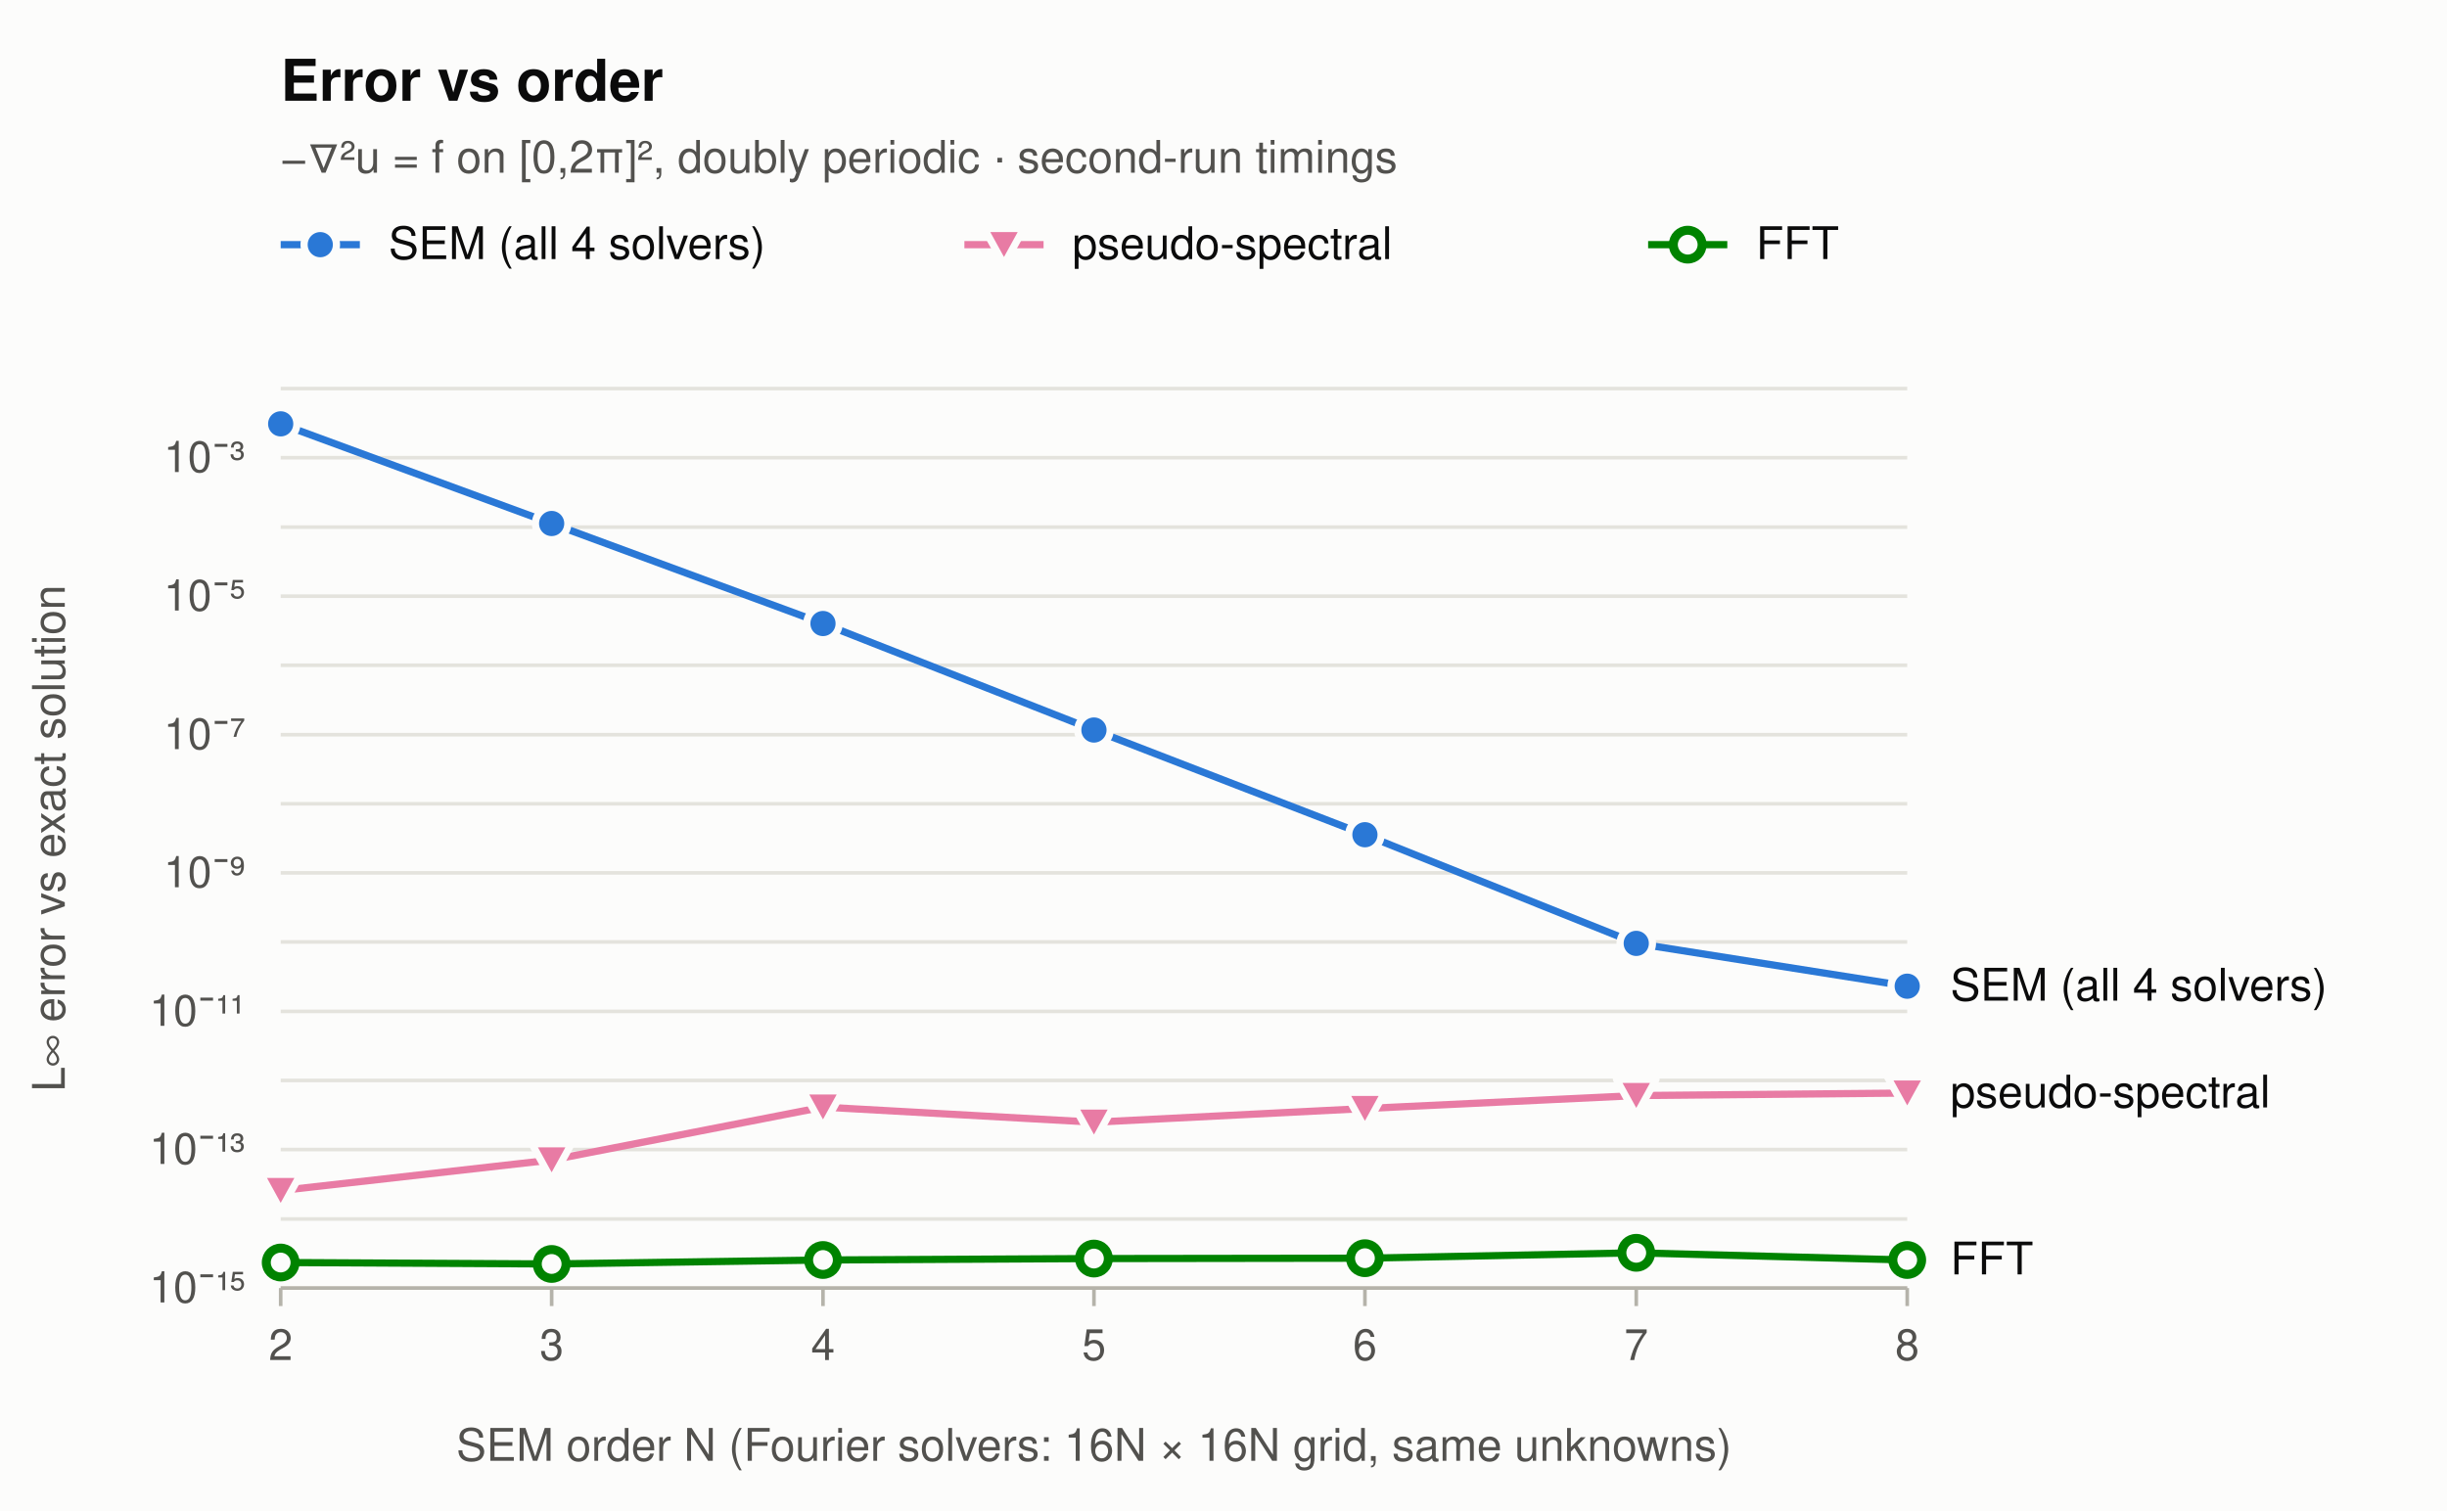
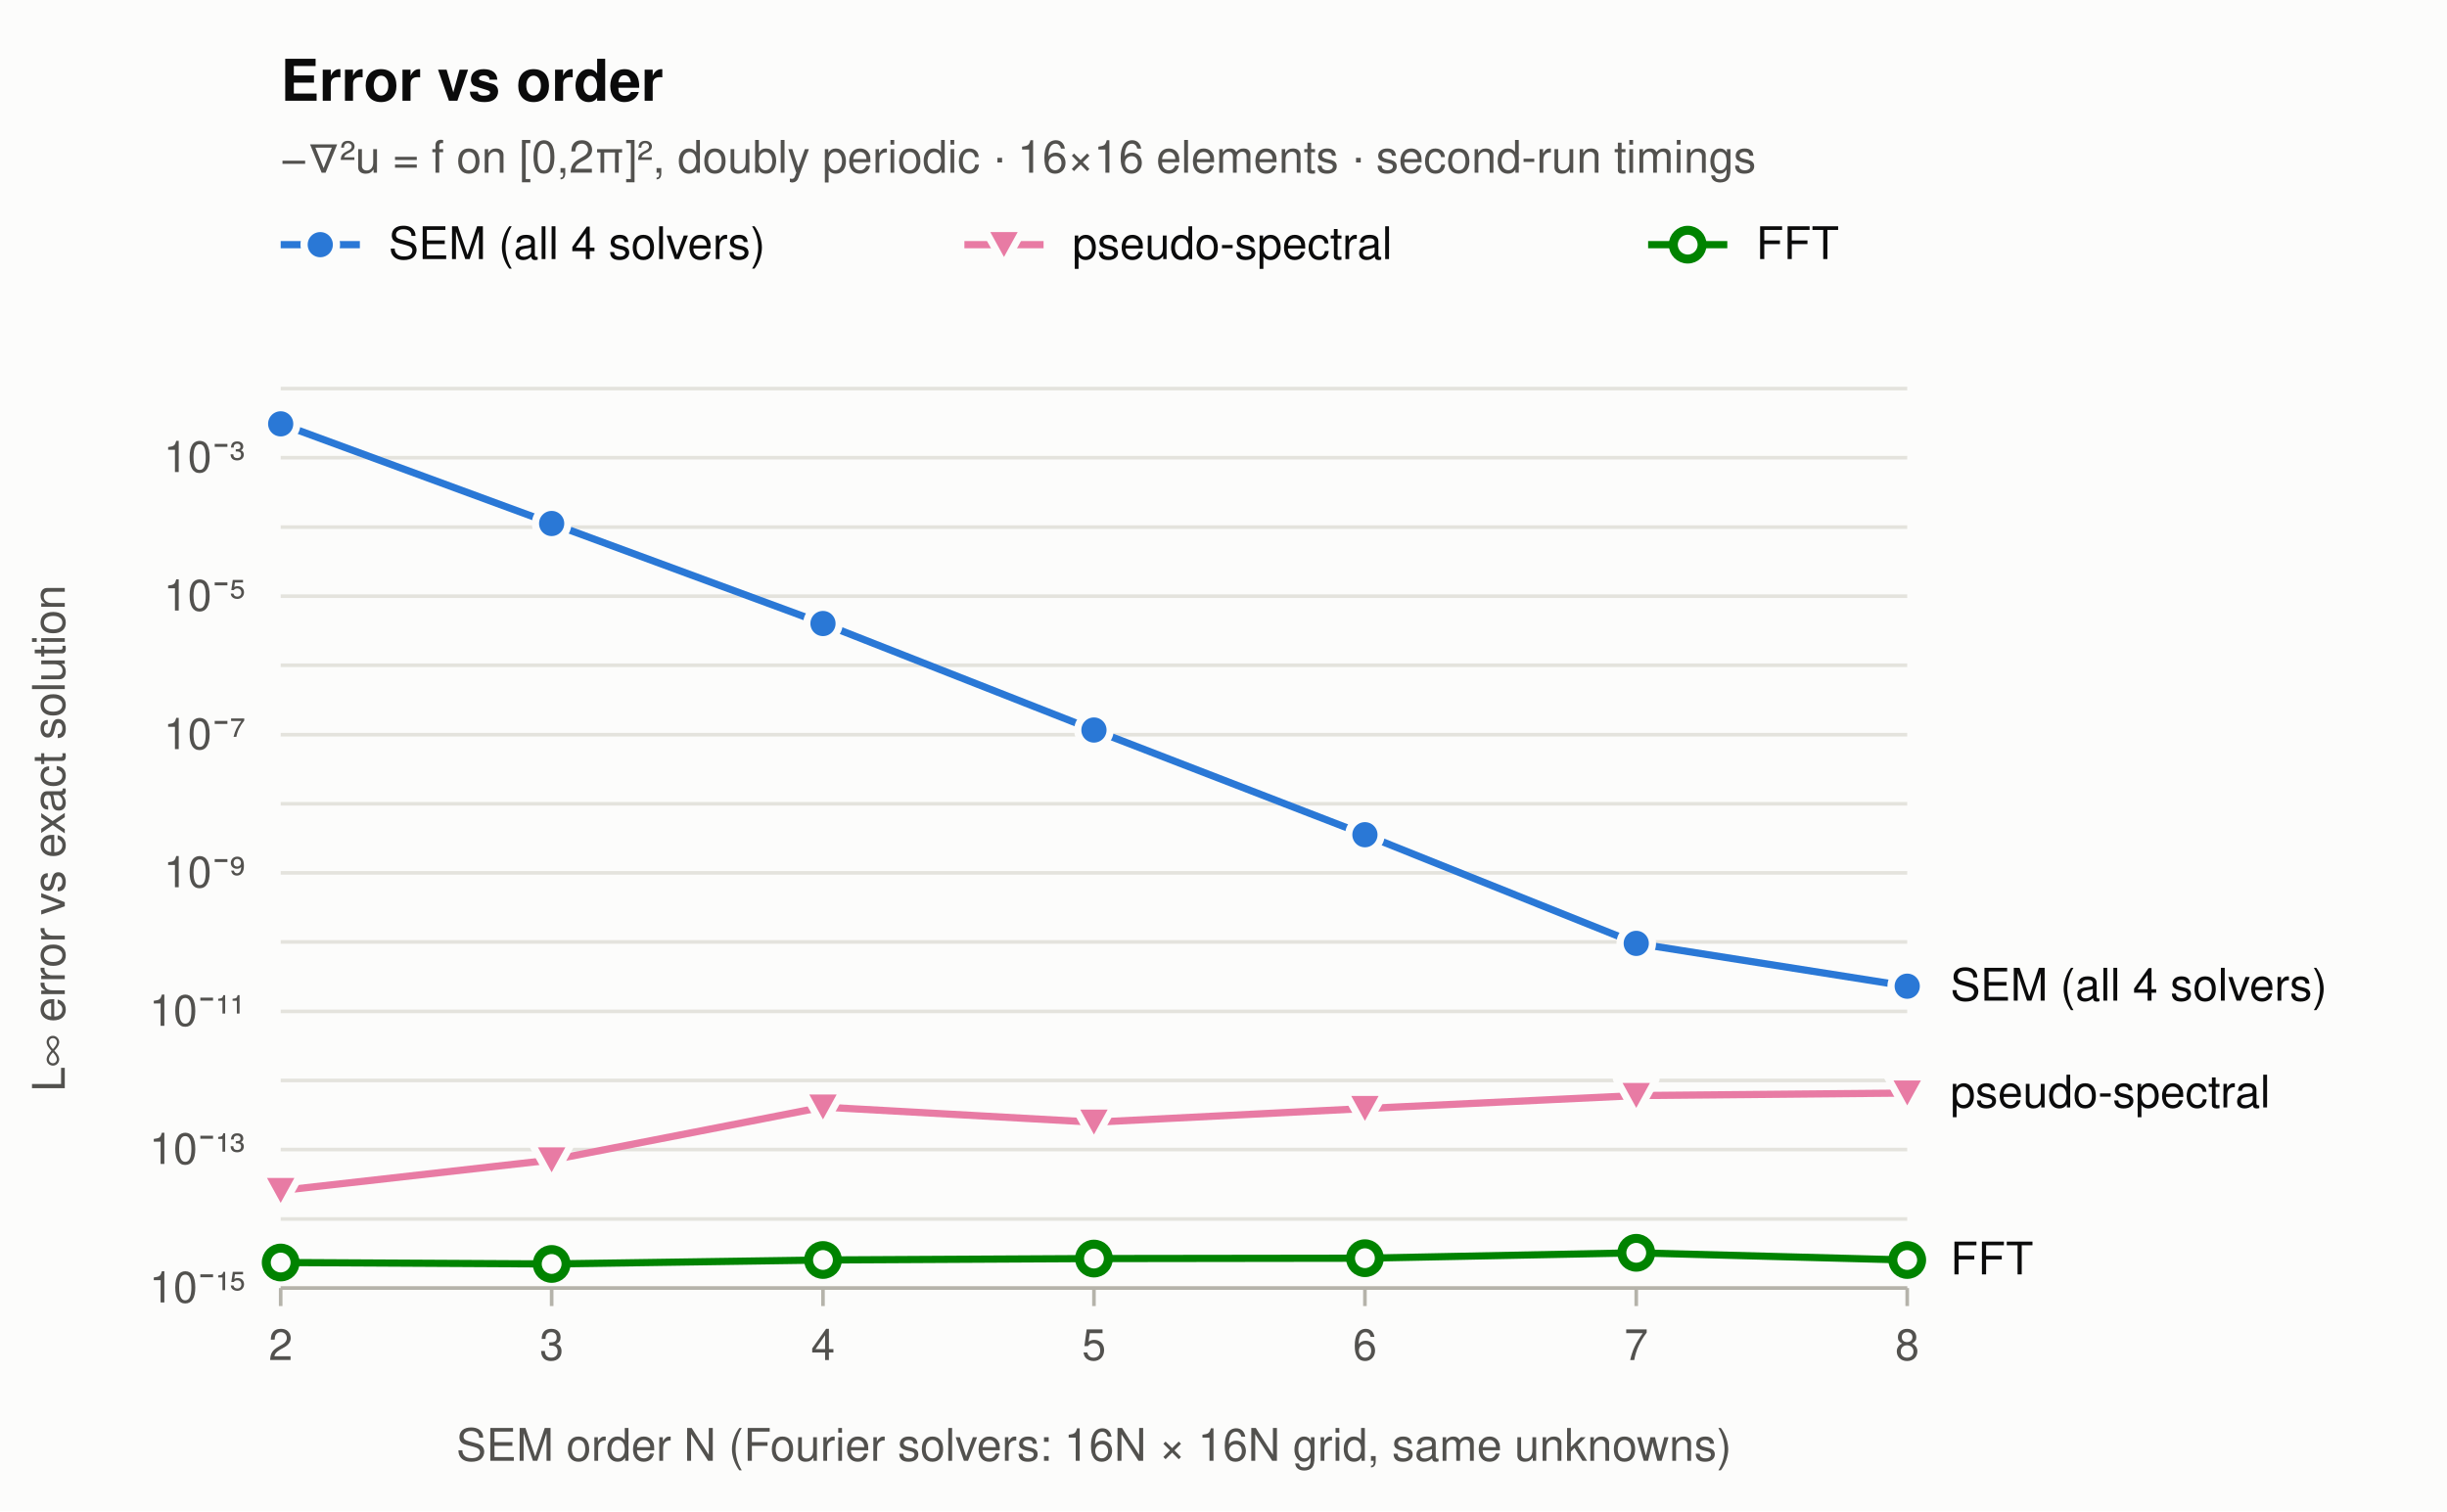
<svg xmlns="http://www.w3.org/2000/svg" viewBox="0 0 680 420" width="680" height="420" role="img" aria-labelledby="t d" font-family="-apple-system, Segoe UI, Helvetica, Arial, sans-serif">
  <rect width="680" height="420" fill="#fcfcfb" />
  <text x="78" y="28" font-size="16" font-weight="600" fill="#0b0b0b">Error vs order</text>
-   <text x="78" y="48" font-size="12.5" fill="#52514e">−∇²u = f on [0,2π]², doubly periodic · second-run timings</text>
+   <text x="78" y="48" font-size="12.5" fill="#52514e">−∇²u = f on [0,2π]², doubly periodic · 16×16 elements · second-run timings</text>
  <line x1="78" x2="530" y1="358.0" y2="358.0" stroke="#e4e3dd" stroke-width="1" />
  <text x="68" y="362.0" font-size="12" text-anchor="end" fill="#52514e">10⁻¹⁵</text>
  <line x1="78" x2="530" y1="338.8" y2="338.8" stroke="#e4e3dd" stroke-width="1" />
  <line x1="78" x2="530" y1="319.5" y2="319.5" stroke="#e4e3dd" stroke-width="1" />
  <text x="68" y="323.5" font-size="12" text-anchor="end" fill="#52514e">10⁻¹³</text>
  <line x1="78" x2="530" y1="300.3" y2="300.3" stroke="#e4e3dd" stroke-width="1" />
  <line x1="78" x2="530" y1="281.1" y2="281.1" stroke="#e4e3dd" stroke-width="1" />
  <text x="68" y="285.1" font-size="12" text-anchor="end" fill="#52514e">10⁻¹¹</text>
  <line x1="78" x2="530" y1="261.8" y2="261.8" stroke="#e4e3dd" stroke-width="1" />
  <line x1="78" x2="530" y1="242.6" y2="242.6" stroke="#e4e3dd" stroke-width="1" />
  <text x="68" y="246.6" font-size="12" text-anchor="end" fill="#52514e">10⁻⁹</text>
  <line x1="78" x2="530" y1="223.4" y2="223.4" stroke="#e4e3dd" stroke-width="1" />
  <line x1="78" x2="530" y1="204.2" y2="204.2" stroke="#e4e3dd" stroke-width="1" />
  <text x="68" y="208.2" font-size="12" text-anchor="end" fill="#52514e">10⁻⁷</text>
  <line x1="78" x2="530" y1="184.9" y2="184.9" stroke="#e4e3dd" stroke-width="1" />
  <line x1="78" x2="530" y1="165.7" y2="165.7" stroke="#e4e3dd" stroke-width="1" />
  <text x="68" y="169.7" font-size="12" text-anchor="end" fill="#52514e">10⁻⁵</text>
  <line x1="78" x2="530" y1="146.5" y2="146.5" stroke="#e4e3dd" stroke-width="1" />
  <line x1="78" x2="530" y1="127.2" y2="127.2" stroke="#e4e3dd" stroke-width="1" />
  <text x="68" y="131.2" font-size="12" text-anchor="end" fill="#52514e">10⁻³</text>
  <line x1="78" x2="530" y1="108.0" y2="108.0" stroke="#e4e3dd" stroke-width="1" />
  <line x1="78" x2="530" y1="358" y2="358" stroke="#b5b3aa" stroke-width="1" />
  <line x1="78.0" x2="78.0" y1="358" y2="363" stroke="#b5b3aa" stroke-width="1" />
  <text x="78.0" y="378" font-size="12" text-anchor="middle" fill="#52514e">2</text>
  <line x1="153.3" x2="153.3" y1="358" y2="363" stroke="#b5b3aa" stroke-width="1" />
  <text x="153.3" y="378" font-size="12" text-anchor="middle" fill="#52514e">3</text>
  <line x1="228.7" x2="228.7" y1="358" y2="363" stroke="#b5b3aa" stroke-width="1" />
  <text x="228.7" y="378" font-size="12" text-anchor="middle" fill="#52514e">4</text>
  <line x1="304.0" x2="304.0" y1="358" y2="363" stroke="#b5b3aa" stroke-width="1" />
  <text x="304.0" y="378" font-size="12" text-anchor="middle" fill="#52514e">5</text>
  <line x1="379.3" x2="379.3" y1="358" y2="363" stroke="#b5b3aa" stroke-width="1" />
  <text x="379.3" y="378" font-size="12" text-anchor="middle" fill="#52514e">6</text>
  <line x1="454.7" x2="454.7" y1="358" y2="363" stroke="#b5b3aa" stroke-width="1" />
  <text x="454.7" y="378" font-size="12" text-anchor="middle" fill="#52514e">7</text>
  <line x1="530.0" x2="530.0" y1="358" y2="363" stroke="#b5b3aa" stroke-width="1" />
  <text x="530.0" y="378" font-size="12" text-anchor="middle" fill="#52514e">8</text>
  <text x="304.0" y="406" font-size="12.5" text-anchor="middle" fill="#52514e">SEM order N   (Fourier solvers: 16N × 16N grid, same unknowns)</text>
  <text x="18" y="233.0" font-size="12.5" text-anchor="middle" fill="#52514e" transform="rotate(-90 18 233.0)">L∞ error vs exact solution</text>
  <polyline points="78.0,117.8 153.3,145.5 228.7,173.3 304.0,202.9 379.3,232.0 454.7,262.2 530.0,274.1" fill="none" stroke="#2a78d6" stroke-width="2" stroke-linejoin="round" stroke-linecap="round" />
  <circle cx="78.0" cy="117.8" r="4.5" fill="#2a78d6" stroke="#fcfcfb" stroke-width="2" />
  <circle cx="153.3" cy="145.5" r="4.5" fill="#2a78d6" stroke="#fcfcfb" stroke-width="2" />
  <circle cx="228.7" cy="173.3" r="4.5" fill="#2a78d6" stroke="#fcfcfb" stroke-width="2" />
  <circle cx="304.0" cy="202.9" r="4.5" fill="#2a78d6" stroke="#fcfcfb" stroke-width="2" />
  <circle cx="379.3" cy="232.0" r="4.5" fill="#2a78d6" stroke="#fcfcfb" stroke-width="2" />
  <circle cx="454.7" cy="262.2" r="4.5" fill="#2a78d6" stroke="#fcfcfb" stroke-width="2" />
  <circle cx="530.0" cy="274.1" r="4.5" fill="#2a78d6" stroke="#fcfcfb" stroke-width="2" />
  <polyline points="78.0,330.9 153.3,322.4 228.7,307.7 304.0,311.9 379.3,308.1 454.7,304.5 530.0,303.8" fill="none" stroke="#e87ba4" stroke-width="2" stroke-linejoin="round" stroke-linecap="round" />
  <path d="M78.0,336.4 L83.5,326.4 L72.5,326.4 Z" fill="#e87ba4" stroke="#fcfcfb" stroke-width="2" stroke-linejoin="round" />
  <path d="M153.3,327.9 L158.8,317.9 L147.8,317.9 Z" fill="#e87ba4" stroke="#fcfcfb" stroke-width="2" stroke-linejoin="round" />
  <path d="M228.7,313.2 L234.2,303.2 L223.2,303.2 Z" fill="#e87ba4" stroke="#fcfcfb" stroke-width="2" stroke-linejoin="round" />
  <path d="M304.0,317.4 L309.5,307.4 L298.5,307.4 Z" fill="#e87ba4" stroke="#fcfcfb" stroke-width="2" stroke-linejoin="round" />
  <path d="M379.3,313.6 L384.8,303.6 L373.8,303.6 Z" fill="#e87ba4" stroke="#fcfcfb" stroke-width="2" stroke-linejoin="round" />
  <path d="M454.7,310.0 L460.2,300.0 L449.2,300.0 Z" fill="#e87ba4" stroke="#fcfcfb" stroke-width="2" stroke-linejoin="round" />
  <path d="M530.0,309.3 L535.5,299.3 L524.5,299.3 Z" fill="#e87ba4" stroke="#fcfcfb" stroke-width="2" stroke-linejoin="round" />
  <polyline points="78.0,350.9 153.3,351.3 228.7,350.2 304.0,349.8 379.3,349.7 454.7,348.2 530.0,350.2" fill="none" stroke="#008300" stroke-width="2" stroke-linejoin="round" stroke-linecap="round" />
  <circle cx="78.0" cy="350.9" r="4" fill="#fcfcfb" stroke="#008300" stroke-width="2.5" />
  <circle cx="153.3" cy="351.3" r="4" fill="#fcfcfb" stroke="#008300" stroke-width="2.5" />
  <circle cx="228.7" cy="350.2" r="4" fill="#fcfcfb" stroke="#008300" stroke-width="2.5" />
  <circle cx="304.0" cy="349.8" r="4" fill="#fcfcfb" stroke="#008300" stroke-width="2.5" />
  <circle cx="379.3" cy="349.7" r="4" fill="#fcfcfb" stroke="#008300" stroke-width="2.5" />
  <circle cx="454.7" cy="348.2" r="4" fill="#fcfcfb" stroke="#008300" stroke-width="2.5" />
  <circle cx="530.0" cy="350.2" r="4" fill="#fcfcfb" stroke="#008300" stroke-width="2.5" />
  <text x="542.0" y="278.1" font-size="12.5" fill="#0b0b0b">SEM (all 4 solvers)</text>
  <text x="542.0" y="307.8" font-size="12.5" fill="#0b0b0b">pseudo-spectral</text>
  <text x="542.0" y="354.2" font-size="12.5" fill="#0b0b0b">FFT</text>
  <line x1="78" x2="100" y1="68" y2="68" stroke="#2a78d6" stroke-width="2" />
  <circle cx="89.0" cy="68.0" r="4.5" fill="#2a78d6" stroke="#fcfcfb" stroke-width="2" />
  <text x="108" y="72" font-size="12.5" fill="#0b0b0b">SEM (all 4 solvers)</text>
  <line x1="268" x2="290" y1="68" y2="68" stroke="#e87ba4" stroke-width="2" />
  <path d="M279.0,73.5 L284.5,63.5 L273.5,63.5 Z" fill="#e87ba4" stroke="#fcfcfb" stroke-width="2" stroke-linejoin="round" />
  <text x="298" y="72" font-size="12.5" fill="#0b0b0b">pseudo-spectral</text>
  <line x1="458" x2="480" y1="68" y2="68" stroke="#008300" stroke-width="2" />
  <circle cx="469.0" cy="68.0" r="4" fill="#fcfcfb" stroke="#008300" stroke-width="2.5" />
  <text x="488" y="72" font-size="12.5" fill="#0b0b0b">FFT</text>
</svg>
